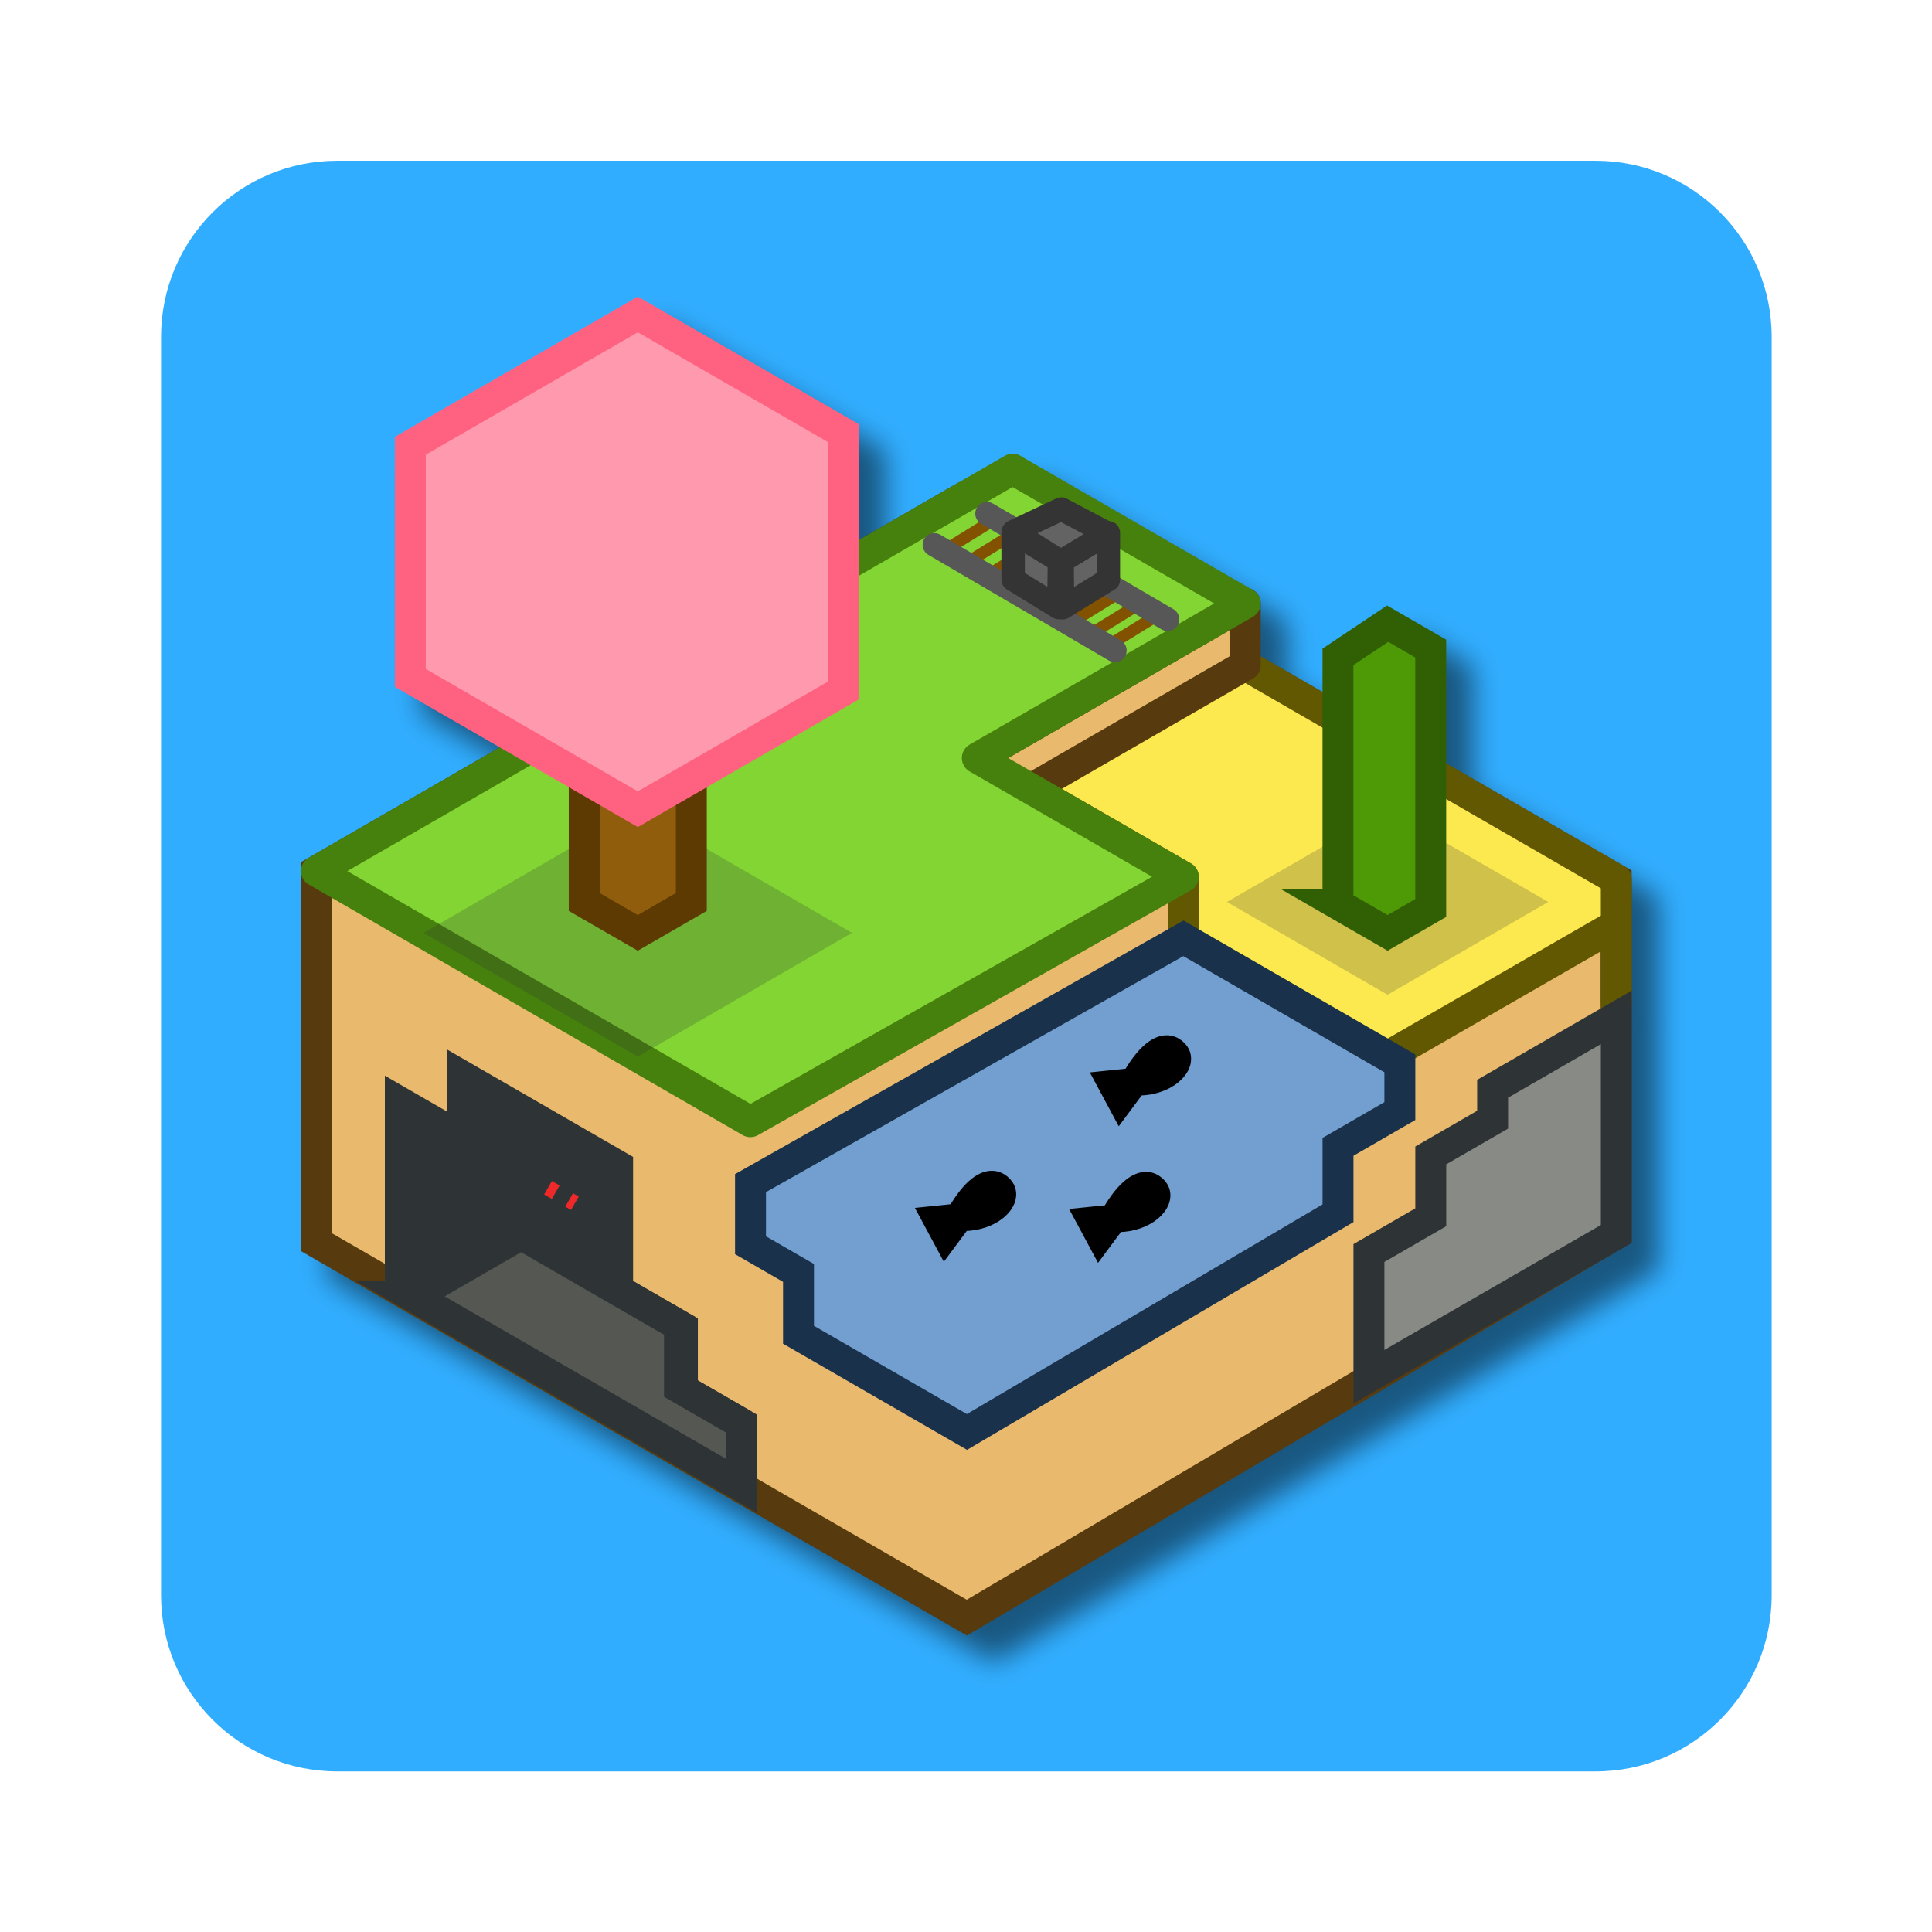
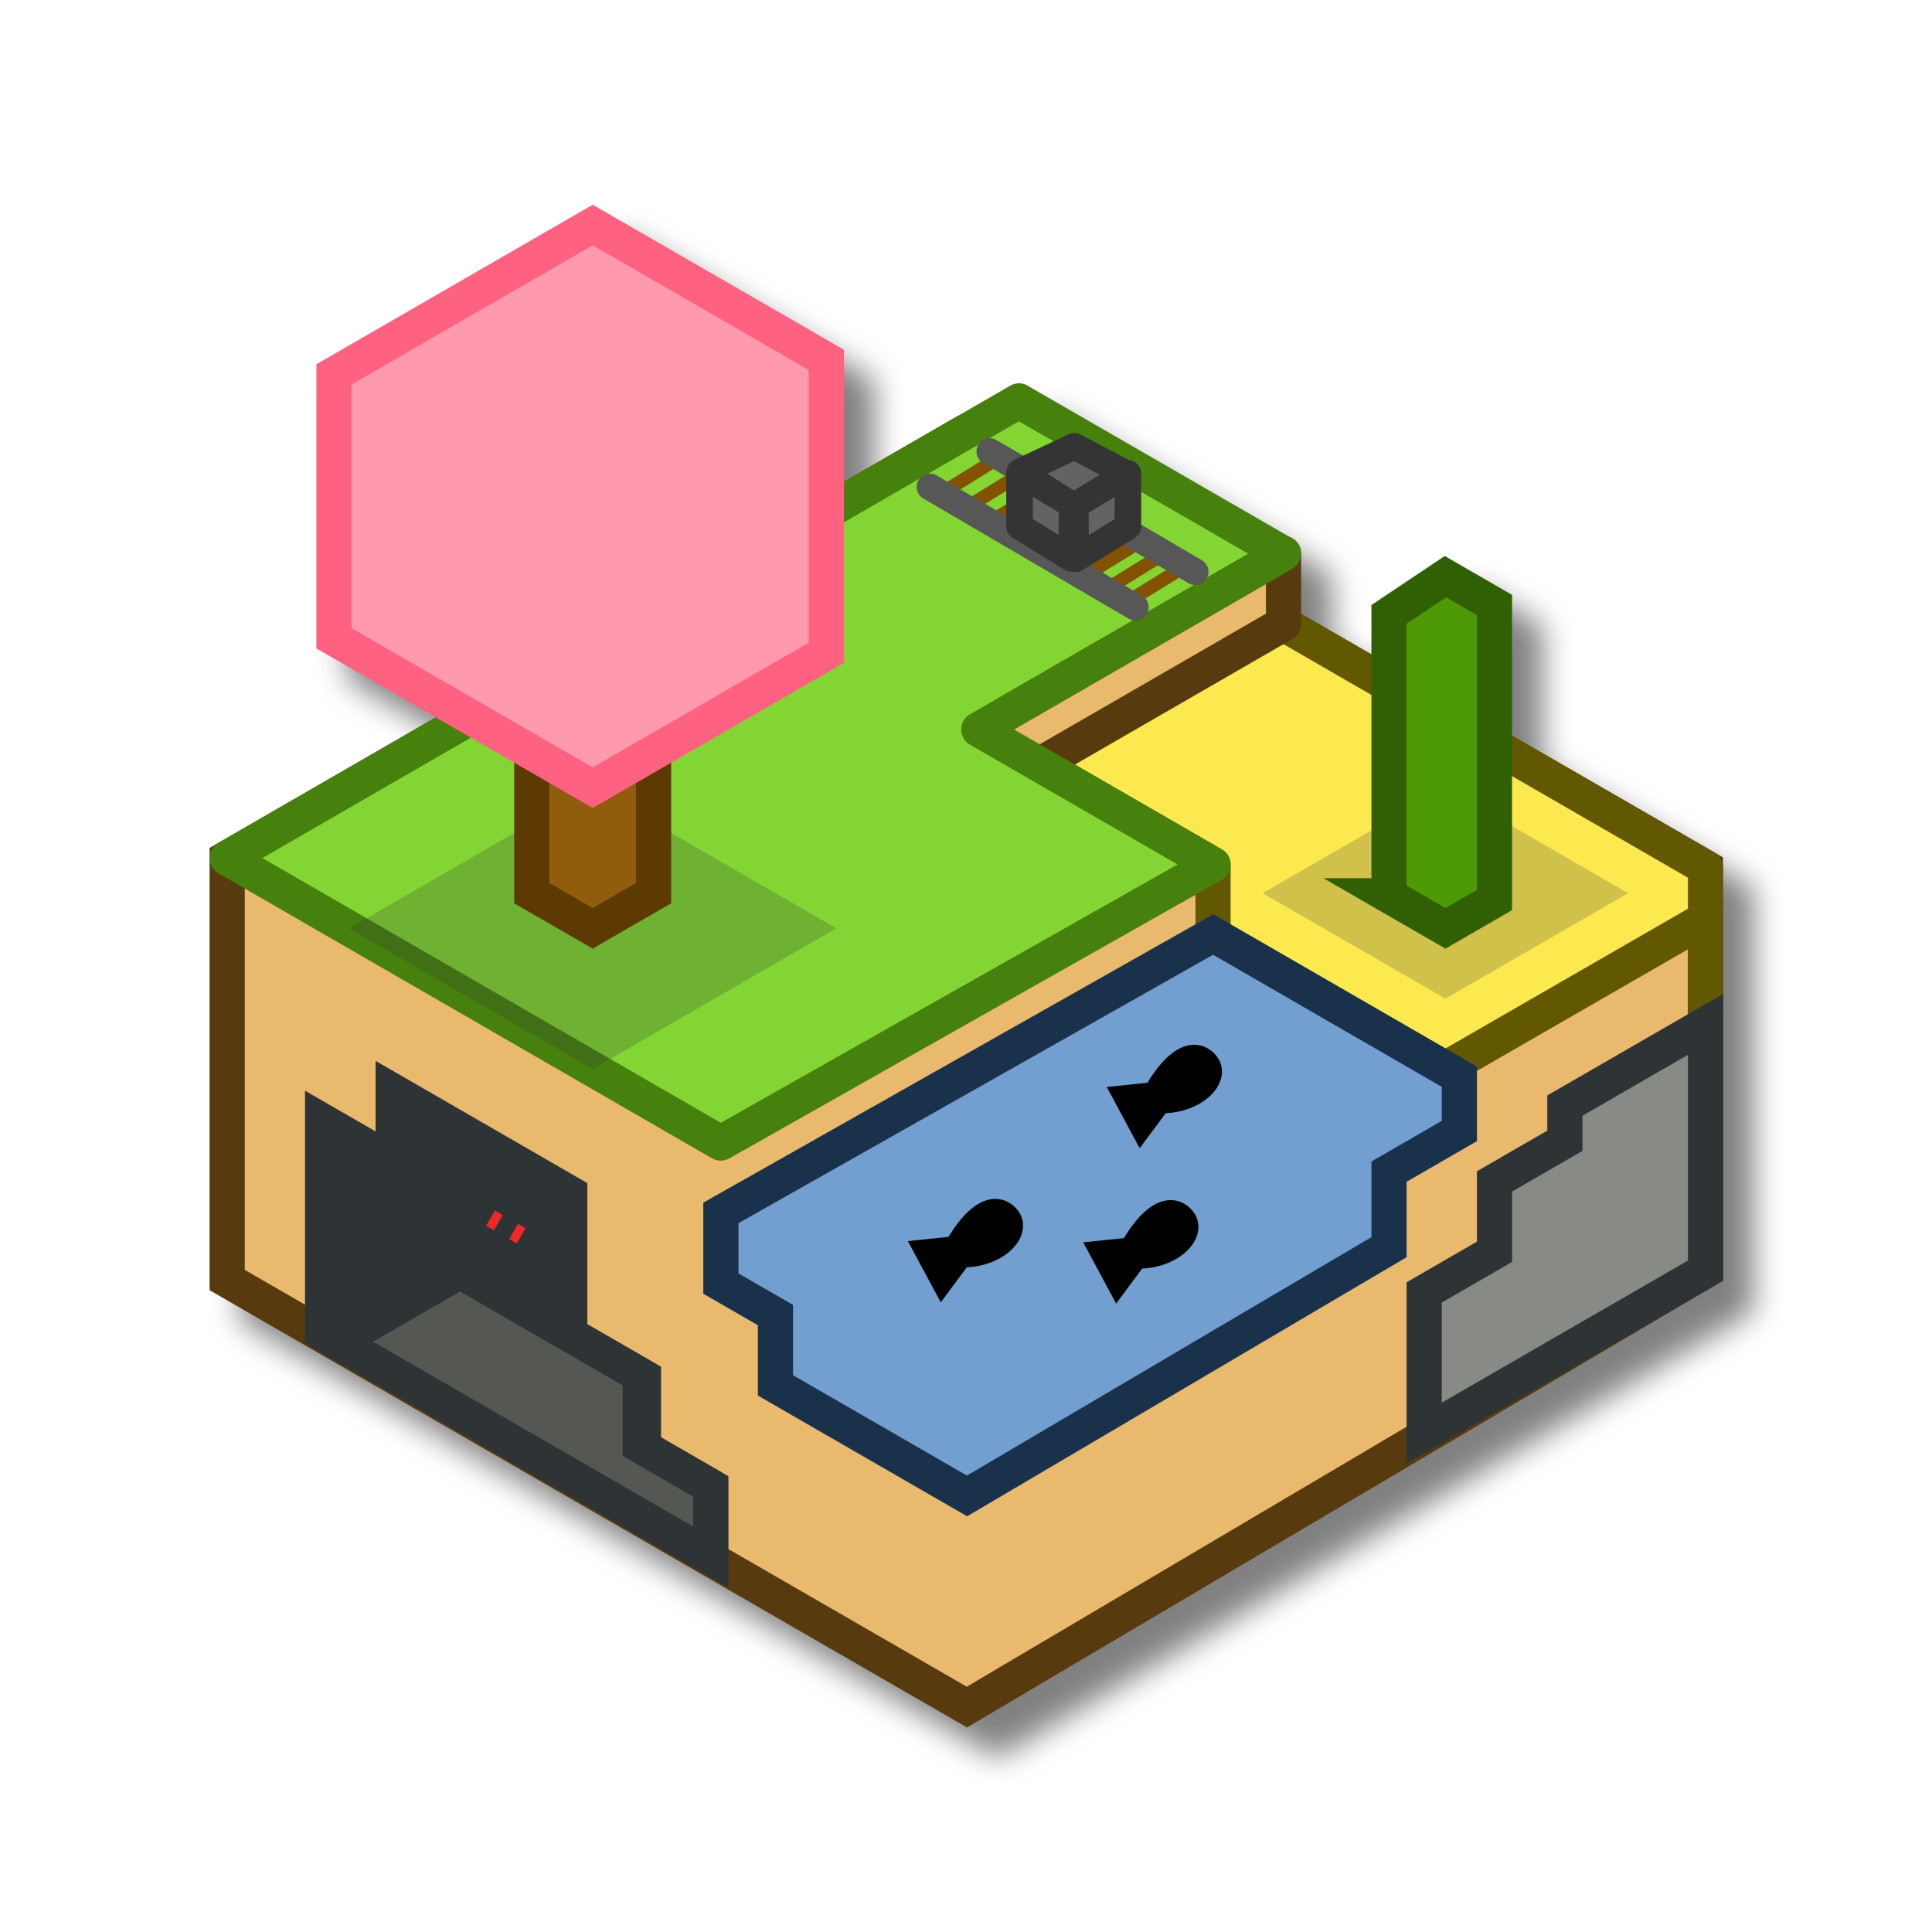
<svg xmlns="http://www.w3.org/2000/svg" width="576" height="576" viewBox="0 0 576 576" id="svg2" version="1.1">
  <defs id="defs4">
    <filter style="color-interpolation-filters:sRGB" id="filter9931">
      <feColorMatrix type="hueRotate" values="0" result="color1" id="feColorMatrix9933" />
      <feColorMatrix type="saturate" values="0.578" result="color2" id="feColorMatrix9935" />
    </filter>
    <filter style="color-interpolation-filters:sRGB" id="filter9937">
      <feColorMatrix type="hueRotate" values="0" result="color1" id="feColorMatrix9939" />
      <feColorMatrix type="saturate" values="0.578" result="color2" id="feColorMatrix9941" />
    </filter>
    <filter style="color-interpolation-filters:sRGB" id="filter9943">
      <feColorMatrix type="hueRotate" values="0" result="color1" id="feColorMatrix9945" />
      <feColorMatrix type="saturate" values="0.578" result="color2" id="feColorMatrix9947" />
    </filter>
    <filter style="color-interpolation-filters:sRGB" id="filter9949">
      <feColorMatrix type="hueRotate" values="0" result="color1" id="feColorMatrix9951" />
      <feColorMatrix type="saturate" values="0.578" result="color2" id="feColorMatrix9953" />
    </filter>
    <filter style="color-interpolation-filters:sRGB" id="filter9955">
      <feColorMatrix type="hueRotate" values="0" result="color1" id="feColorMatrix9957" />
      <feColorMatrix type="saturate" values="0.578" result="color2" id="feColorMatrix9959" />
    </filter>
    <filter style="color-interpolation-filters:sRGB" id="filter9961">
      <feColorMatrix type="hueRotate" values="0" result="color1" id="feColorMatrix9963" />
      <feColorMatrix type="saturate" values="0.578" result="color2" id="feColorMatrix9965" />
    </filter>
    <filter style="color-interpolation-filters:sRGB" id="filter9967">
      <feColorMatrix type="hueRotate" values="0" result="color1" id="feColorMatrix9969" />
      <feColorMatrix type="saturate" values="0.578" result="color2" id="feColorMatrix9971" />
    </filter>
    <filter style="color-interpolation-filters:sRGB" id="filter9973">
      <feColorMatrix type="hueRotate" values="0" result="color1" id="feColorMatrix9975" />
      <feColorMatrix type="saturate" values="0.578" result="color2" id="feColorMatrix9977" />
    </filter>
    <filter style="color-interpolation-filters:sRGB" id="filter10800">
      <feFlood flood-opacity="0.498" flood-color="rgb(0,0,0)" result="flood" id="feFlood10802" />
      <feComposite in="flood" in2="SourceGraphic" operator="in" result="composite1" id="feComposite10804" />
      <feGaussianBlur in="composite1" stdDeviation="0.1" result="blur" id="feGaussianBlur10806" />
      <feOffset dx="0.2" dy="0.2" result="offset" id="feOffset10808" />
      <feComposite in="SourceGraphic" in2="offset" operator="over" result="composite2" id="feComposite10810" />
    </filter>
  </defs>
  <g id="layer1" transform="translate(0,-476.3622)">
    <g id="layer1-5" transform="matrix(10.57704,0,0,10.57704,108.2615,214.5639)">
-       <rect style="opacity:1;fill:#31adff;fill-opacity:1;stroke:none;stroke-width:1;stroke-miterlimit:4;stroke-dasharray:none" id="rect10002" width="45.399" height="45.399" x="-5.696" y="29.283" ry="4.964" />
-       <g style="filter:url(#filter10800)" id="g10585" transform="matrix(3.789474,0,0,3.789474,-27.58558,-102.9294)">
+       <g style="filter:url(#filter10800)" id="g10585" transform="matrix(4.309662,0,0,4.309662,-33.70635,-124.1944)">
        <path id="path3047" d="m 6.932,40.173 0,2.76 4.838,2.793 4.83,-2.855 0,-2.636 -4.888,-2.822 -4.78,2.76 z" style="fill:#e9b96e;fill-opacity:1;stroke:#573a0d;stroke-width:0.23;stroke-linecap:square;stroke-linejoin:miter;stroke-miterlimit:4;stroke-dasharray:none;stroke-dashoffset:0;stroke-opacity:1" />
        <path id="path3851" d="m 12.111,39.483 1.269,0.733 0,0.46 1.517,0.877 0.798,-0.46 0.906,-0.522 0,0.584 0,-0.92 -2.896,-1.672 -1.593,0.92 z" style="fill:#fce94f;fill-opacity:1;stroke:#625802;stroke-width:0.23;stroke-linecap:round;stroke-linejoin:round;stroke-miterlimit:4;stroke-dasharray:none;stroke-dashoffset:0;stroke-opacity:1" />
        <path id="path5684" d="m 11.849,39.331 1.992,-1.15 0,0.46 -1.992,1.15 0,-0.46 z" style="fill:#e9b96e;fill-opacity:1;stroke:#573a0d;stroke-width:0.23;stroke-linecap:round;stroke-linejoin:round;stroke-miterlimit:4;stroke-dasharray:none;stroke-dashoffset:0.5;stroke-opacity:1" />
        <path id="path3821" d="m 12.111,37.183 -5.179,2.99 3.228,1.864 3.22,-1.821 -1.532,-0.884 1.992,-1.15 -1.729,-0.998 z" style="fill:#82d532;fill-opacity:1;stroke:#46800d;stroke-width:0.23;stroke-linecap:square;stroke-linejoin:round;stroke-miterlimit:4;stroke-dasharray:none;stroke-dashoffset:0;stroke-opacity:1" />
        <path id="path3825" d="m 10.161,42.496 0,0.46 0.357,0.206 0,0.46 1.253,0.723 2.76,-1.627 0,-0.494 0.46,-0.266 0,-0.355 -1.61,-0.93 -3.22,1.821 z" style="fill:#729fcf;fill-opacity:1;stroke:#19314b;stroke-width:0.23;stroke-linecap:round;stroke-linejoin:miter;stroke-miterlimit:4;stroke-dasharray:none;stroke-dashoffset:0;stroke-opacity:1" />
        <g transform="matrix(0.2299998,0,0,0.2299998,6.135602,35.11266)" style="stroke-linejoin:miter" id="g5691">
          <path style="opacity:0.22;fill:#2e3436;fill-opacity:1;stroke:none;stroke-width:1;stroke-linecap:round;stroke-linejoin:miter;stroke-miterlimit:4;stroke-dasharray:none;stroke-dashoffset:0;stroke-opacity:1" d="m 13.856,20 6.928,4 -6.928,4 -6.928,-4 6.928,-4 z" id="path3862" />
          <g style="stroke-linejoin:miter" id="g3858">
            <path transform="translate(-3.464101,2)" id="path3833" d="m 15.588,21 1.732,1 1.732,-1 0,-6 -1.732,-1 -1.732,1 0,6 z" style="fill:#905d0d;fill-opacity:1;stroke:#5d3a01;stroke-width:1;stroke-linecap:round;stroke-linejoin:miter;stroke-miterlimit:4;stroke-dasharray:none;stroke-dashoffset:0;stroke-opacity:1" />
            <path transform="translate(-3.464101,2)" id="path3837" d="M 9.964,13.753 17.321,18 l 6.644,-3.836 0,-8.329 L 17.321,2 9.964,6.247 l 0,7.506 z" style="fill:#ff99ad;fill-opacity:1;stroke:#ff6281;stroke-width:1;stroke-linecap:round;stroke-linejoin:miter;stroke-miterlimit:4;stroke-dasharray:none;stroke-dashoffset:0;stroke-opacity:1" />
          </g>
        </g>
        <g style="stroke-linejoin:miter" transform="matrix(0.2299998,0,0,0.2299998,6.135602,35.57266)" id="g5686">
          <path id="path3868" d="m 13.856,20 5.196,3 -5.196,3 -5.196,-3 5.196,-3 z" style="opacity:0.22;fill:#2e3436;fill-opacity:1;stroke:none;stroke-linejoin:miter" transform="translate(24.24871,-2)" />
          <path transform="translate(20.78461,0)" id="path3853" d="M 15.715,21.073 17.321,22 l 1.395,-0.805 0,-8.389 L 17.321,12 l -1.605,1.073 0,8 z" style="fill:#4e9a06;fill-opacity:1;stroke:#316004;stroke-width:1;stroke-linecap:round;stroke-linejoin:miter;stroke-miterlimit:4;stroke-dasharray:none;stroke-dashoffset:0;stroke-opacity:1" />
        </g>
        <path id="path3874" d="m 16.601,41.261 -0.92,0.531 0,0.23 -0.46,0.266 0,0.46 -0.46,0.266 0,0.92 1.84,-1.062 0,-1.61 z" style="fill:#888a85;stroke:#2e3436;stroke-width:0.23;stroke-linecap:round;stroke-linejoin:miter;stroke-miterlimit:4;stroke-dasharray:none;stroke-dashoffset:0.5;stroke-opacity:1" />
        <path style="fill:#000000;fill-opacity:1;fill-rule:evenodd;stroke:#000000;stroke-width:0.087px;stroke-linecap:butt;stroke-linejoin:miter;stroke-opacity:1" d="m 11.453,42.715 0.152,0.283 0.142,-0.191 c 0.222,-0.002 0.382,-0.147 0.34,-0.27 -0.024,-0.07 -0.189,-0.225 -0.411,0.155 z" id="path10088" />
        <path style="fill:#000000;fill-opacity:1;fill-rule:evenodd;stroke:#000000;stroke-width:0.087px;stroke-linecap:butt;stroke-linejoin:miter;stroke-opacity:1" d="m 12.754,41.707 0.152,0.283 0.142,-0.191 c 0.222,-0.002 0.382,-0.147 0.34,-0.27 -0.024,-0.07 -0.189,-0.225 -0.411,0.155 z" id="path10088-4" />
        <path style="fill:#000000;fill-opacity:1;fill-rule:evenodd;stroke:#000000;stroke-width:0.087px;stroke-linecap:butt;stroke-linejoin:miter;stroke-opacity:1" d="m 12.6,42.723 0.152,0.283 0.142,-0.191 c 0.222,-0.002 0.382,-0.147 0.34,-0.27 -0.024,-0.07 -0.189,-0.225 -0.411,0.155 z" id="path10088-3" />
        <g id="g10347" transform="matrix(0.2299998,0,0,0.2299998,5.944021,35.22413)">
          <path id="path10161-8" d="m 26.121,10.208 -1.586,0.98" style="fill:none;fill-rule:evenodd;stroke:#825201;stroke-width:0.379;stroke-linecap:round;stroke-linejoin:miter;stroke-miterlimit:4;stroke-dasharray:none;stroke-opacity:1" />
          <path id="path10161-8-0" d="m 26.781,10.647 -1.586,0.98" style="fill:none;fill-rule:evenodd;stroke:#825201;stroke-width:0.379;stroke-linecap:round;stroke-linejoin:miter;stroke-miterlimit:4;stroke-dasharray:none;stroke-opacity:1" />
          <path id="path10161-8-0-1" d="m 27.668,10.924 -1.586,0.98" style="fill:none;fill-rule:evenodd;stroke:#825201;stroke-width:0.379;stroke-linecap:round;stroke-linejoin:miter;stroke-miterlimit:4;stroke-dasharray:none;stroke-opacity:1" />
          <path id="path10161-8-0-1-6" d="m 28.337,11.308 -1.586,0.98" style="fill:none;fill-rule:evenodd;stroke:#825201;stroke-width:0.379;stroke-linecap:round;stroke-linejoin:miter;stroke-miterlimit:4;stroke-dasharray:none;stroke-opacity:1" />
          <path id="path10161-8-0-1-6-7" d="m 28.94,11.728 -1.586,0.98" style="fill:none;fill-rule:evenodd;stroke:#825201;stroke-width:0.379;stroke-linecap:round;stroke-linejoin:miter;stroke-miterlimit:4;stroke-dasharray:none;stroke-opacity:1" />
          <path id="path10161-8-0-1-6-7-0" d="m 29.704,12.071 -1.586,0.98" style="fill:none;fill-rule:evenodd;stroke:#825201;stroke-width:0.379;stroke-linecap:round;stroke-linejoin:miter;stroke-miterlimit:4;stroke-dasharray:none;stroke-opacity:1" />
          <path id="path10161-8-0-1-6-7-0-0" d="m 30.325,12.474 -1.586,0.98" style="fill:none;fill-rule:evenodd;stroke:#825201;stroke-width:0.379;stroke-linecap:round;stroke-linejoin:miter;stroke-miterlimit:4;stroke-dasharray:none;stroke-opacity:1" />
          <path id="path10161-8-0-1-6-7-0-7" d="m 31.053,12.787 -1.586,0.98" style="fill:none;fill-rule:evenodd;stroke:#825201;stroke-width:0.379;stroke-linecap:round;stroke-linejoin:miter;stroke-miterlimit:4;stroke-dasharray:none;stroke-opacity:1" />
          <path id="path10161-8-0-1-6-7-0-4" d="m 31.597,13.178 -1.586,0.98" style="fill:none;fill-rule:evenodd;stroke:#825201;stroke-width:0.379;stroke-linecap:round;stroke-linejoin:miter;stroke-miterlimit:4;stroke-dasharray:none;stroke-opacity:1" />
          <path id="path10161" d="m 25.982,9.956 5.841,3.419" style="fill:none;fill-rule:evenodd;stroke:#575757;stroke-width:0.757;stroke-linecap:round;stroke-linejoin:miter;stroke-miterlimit:4;stroke-dasharray:none;stroke-opacity:1" />
          <path id="path10161-3" d="m 24.28,10.964 5.841,3.419" style="fill:none;fill-rule:evenodd;stroke:#575757;stroke-width:0.757;stroke-linecap:round;stroke-linejoin:miter;stroke-miterlimit:4;stroke-dasharray:none;stroke-opacity:1" />
          <path style="fill:#636363;fill-opacity:1;stroke:#343434;stroke-width:0.757;stroke-linecap:round;stroke-linejoin:round;stroke-miterlimit:4;stroke-dasharray:none;stroke-dashoffset:0.5;stroke-opacity:1" d="m 28.411,11.478 1.497,-0.901 0,1.514 -1.479,0.91 z" id="path5684-8" />
          <path style="fill:#636363;fill-opacity:1;stroke:#343434;stroke-width:0.757;stroke-linecap:round;stroke-linejoin:round;stroke-miterlimit:4;stroke-dasharray:none;stroke-dashoffset:0.5;stroke-opacity:1" d="m 28.325,11.474 -1.497,-0.901 0,1.514 1.479,0.91 z" id="path5684-8-1" />
          <path style="fill:#636363;fill-opacity:1;stroke:#343434;stroke-width:0.757;stroke-linecap:round;stroke-linejoin:round;stroke-miterlimit:4;stroke-dasharray:none;stroke-dashoffset:0.5;stroke-opacity:1" d="m 29.877,10.595 -1.509,0.914 -1.533,-0.969 1.549,-0.733 z" id="path5684-8-1-3" />
        </g>
      </g>
-       <path style="fill:#2e3436;fill-opacity:1;stroke:#2e3436;stroke-width:0.875;stroke-linecap:round;stroke-linejoin:miter;stroke-miterlimit:4;stroke-dasharray:none;stroke-dashoffset:0;stroke-opacity:1" d="m 2.799,56.839 -1.749,-1.01 0,5.247 9.463,5.463 0,-1.749 -1.515,-0.875 0,-1.749 -1.826,-1.054 0,-3.498 -4.373,-2.525 0,1.749 z" id="path3831-3-6" />
-       <path style="opacity:1;fill:#555753;fill-opacity:1;stroke:#2e3436;stroke-width:0.875;stroke-linejoin:miter" d="m 1.424,61.292 3.029,-1.749 3.029,1.749 1.437,0.83 0,1.749 1.749,1.01 0,1.749 -9.245,-5.338 z" id="path3870-0" />
-       <path style="fill:none;fill-opacity:1;stroke:#ef2929;stroke-width:0.437;stroke-linecap:butt;stroke-linejoin:miter;stroke-miterlimit:4;stroke-dasharray:0.437, 0.437;stroke-dashoffset:0.25;stroke-opacity:1" d="m 5.969,58.668 -0.757,-0.437" id="path3872-3" />
+       <path style="fill:#2e3436;fill-opacity:1;stroke:#2e3436;stroke-width:0.995;stroke-linecap:round;stroke-linejoin:miter;stroke-miterlimit:4;stroke-dasharray:none;stroke-dashoffset:0;stroke-opacity:1" d="m 0.849,57.505 -1.989,-1.148 0,5.967 10.762,6.213 0,-1.989 -1.723,-0.995 0,-1.989 -2.077,-1.199 0,-3.978 -4.973,-2.871 0,1.989 z" id="path3831-3-6" />
+       <path style="opacity:1;fill:#555753;fill-opacity:1;stroke:#2e3436;stroke-width:0.995;stroke-linejoin:miter" d="m -0.714,62.57 3.445,-1.989 3.445,1.989 1.635,0.944 0,1.989 1.989,1.148 0,1.989 -10.514,-6.07 z" id="path3870-0" />
+       <path style="fill:none;fill-opacity:1;stroke:#ef2929;stroke-width:0.497;stroke-linecap:butt;stroke-linejoin:miter;stroke-miterlimit:4;stroke-dasharray:0.497, 0.497;stroke-dashoffset:0.25;stroke-opacity:1" d="M 4.454,59.586 3.592,59.089" id="path3872-3" />
    </g>
  </g>
</svg>
